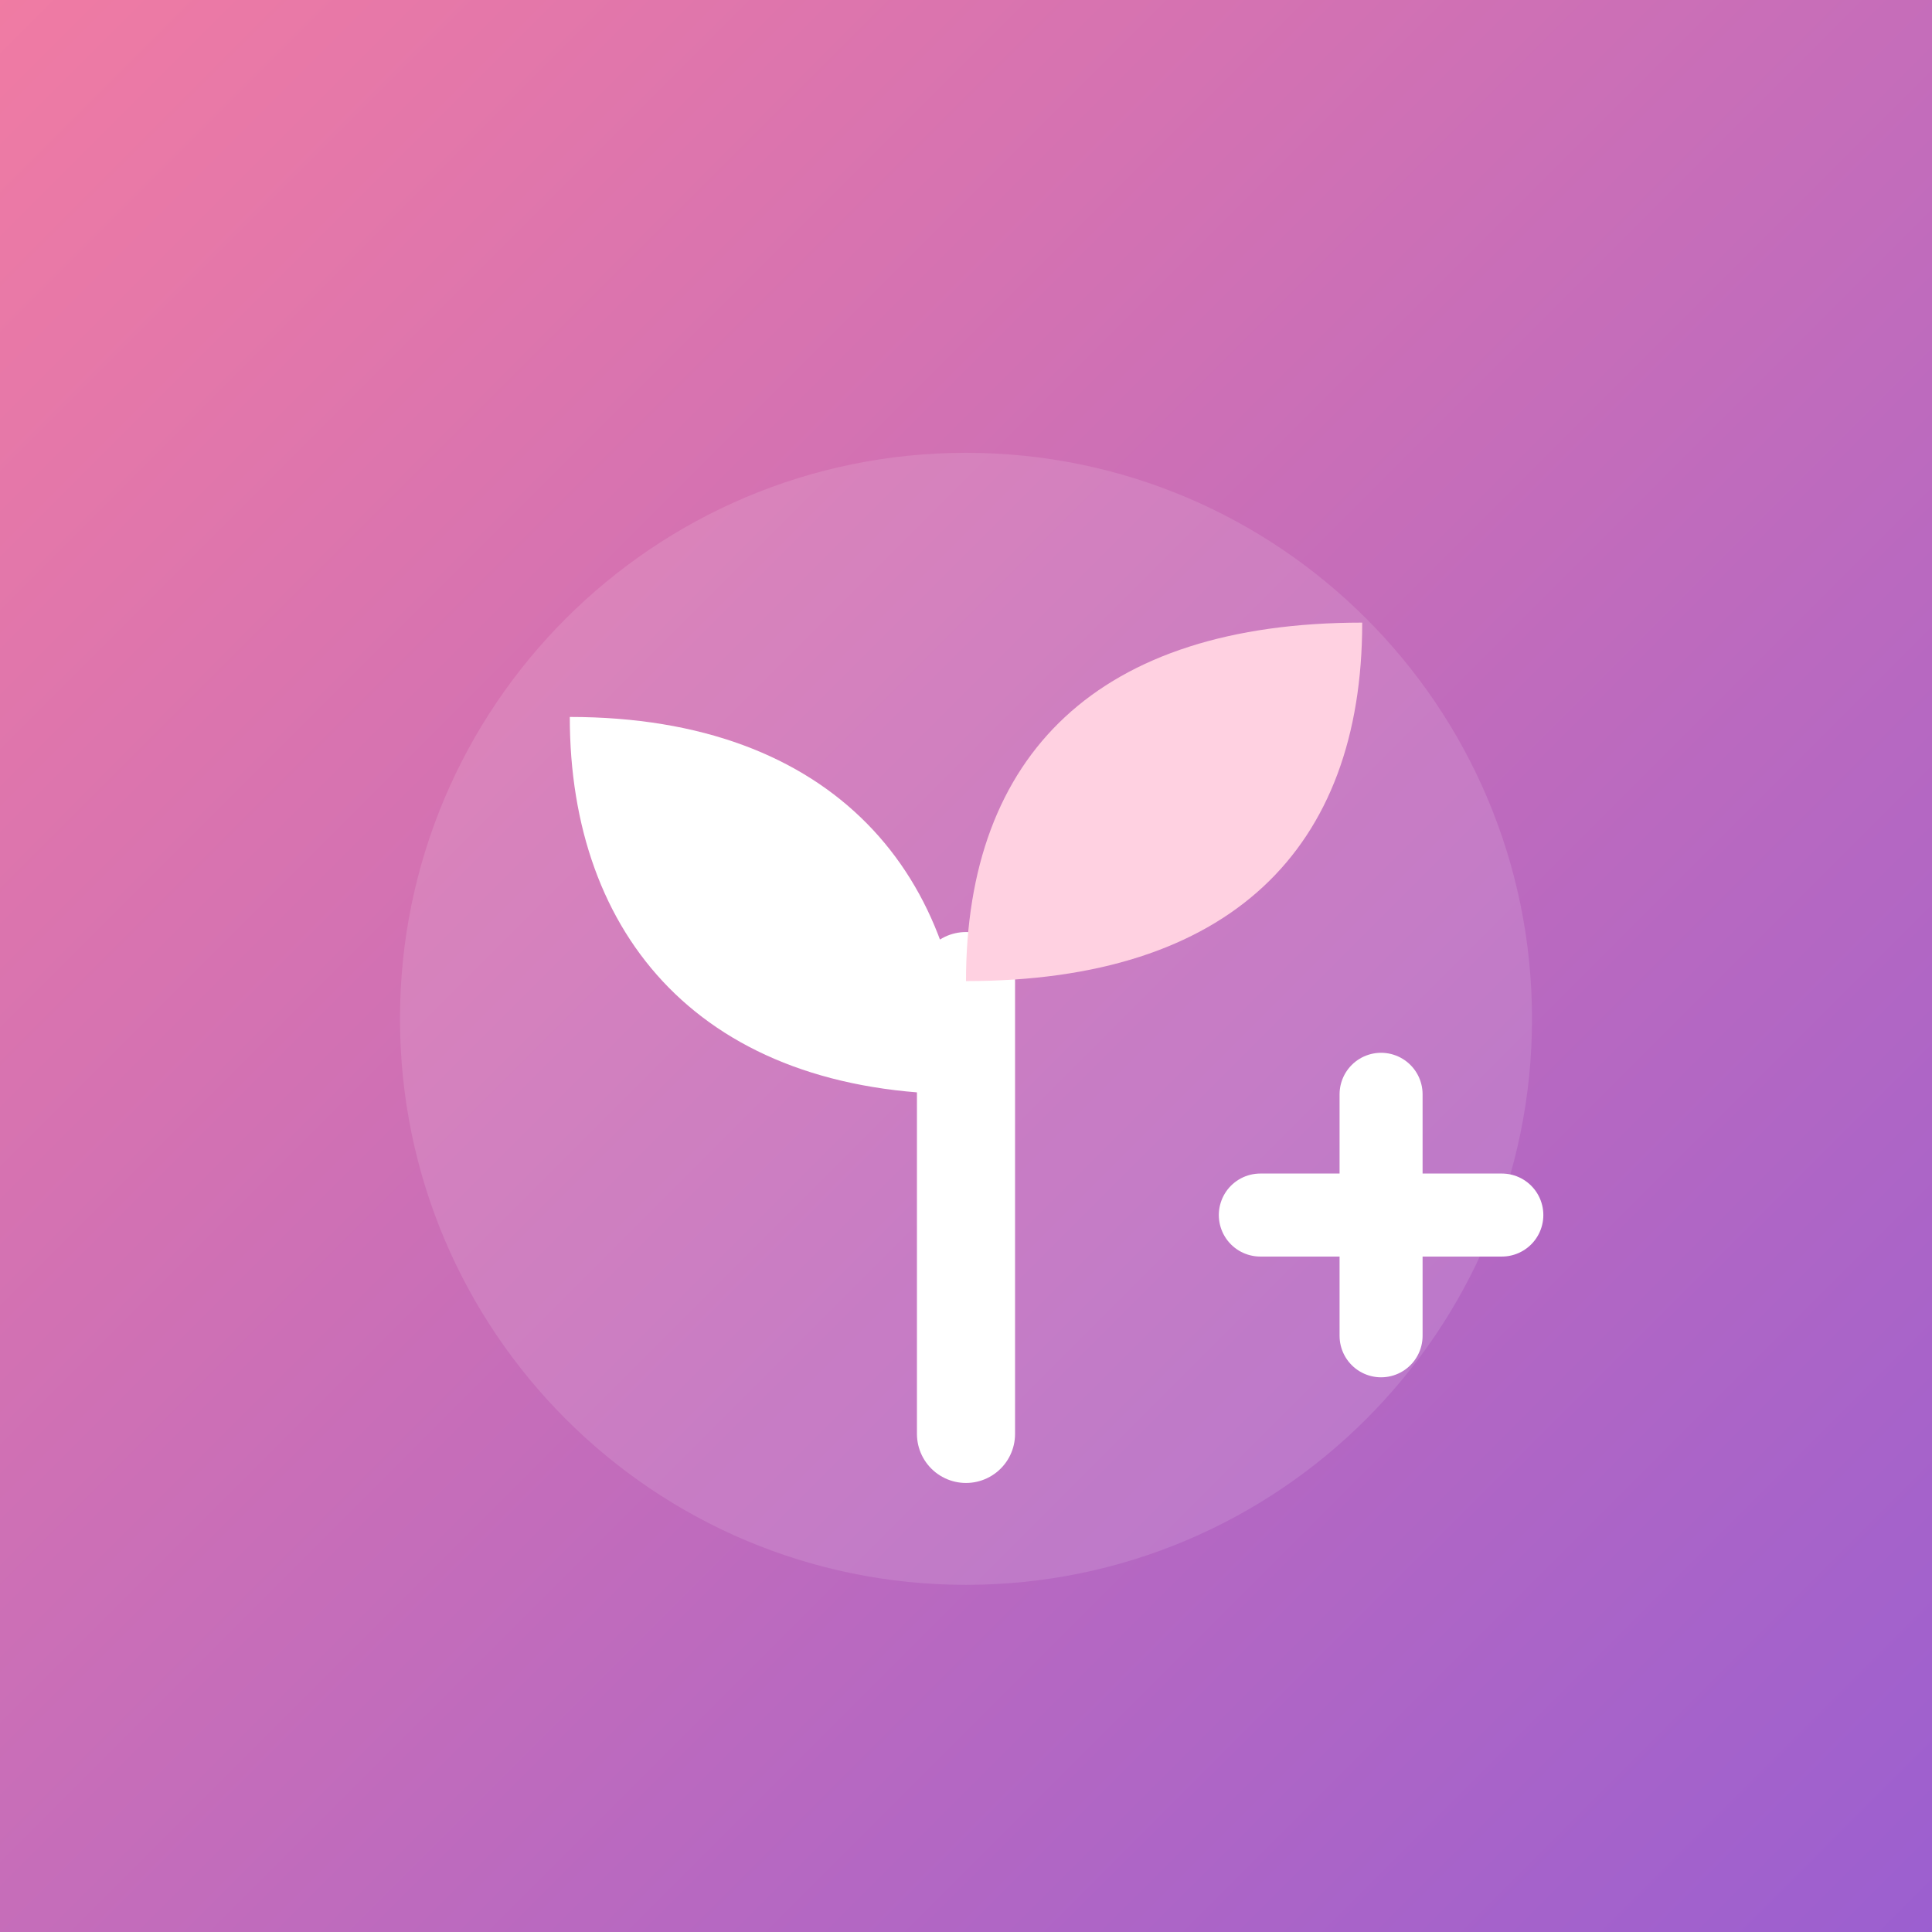
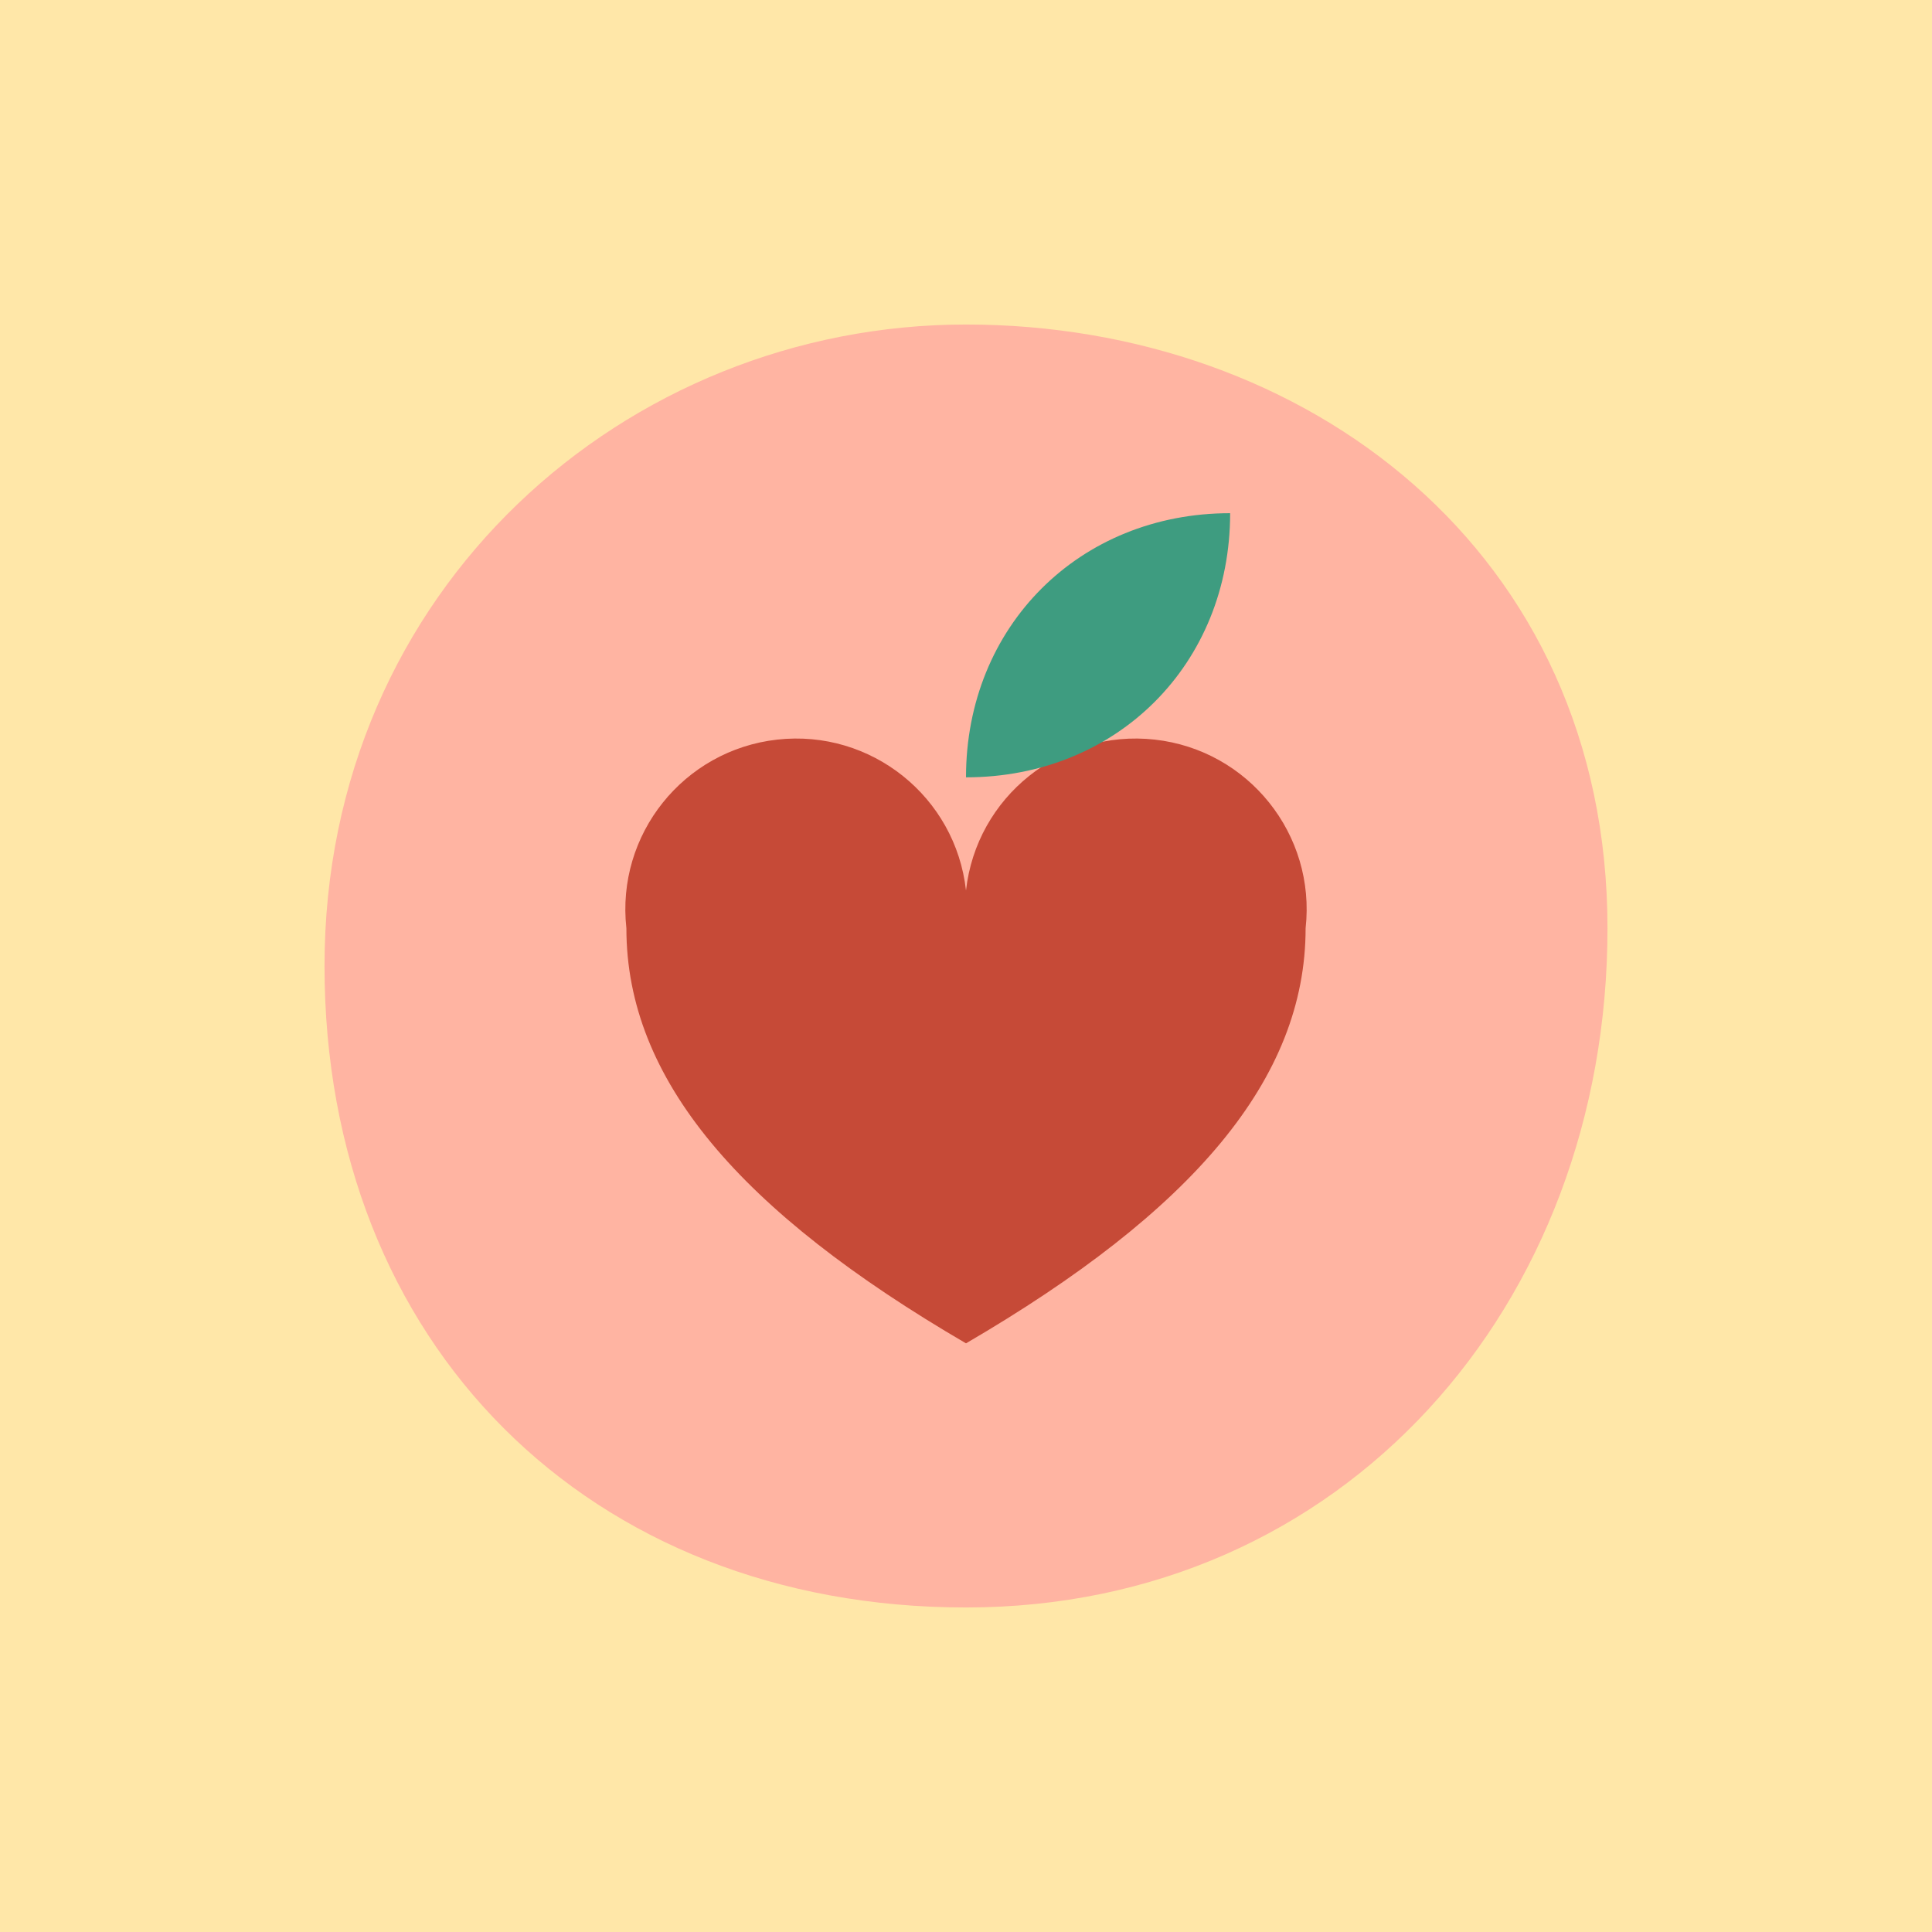
<svg xmlns="http://www.w3.org/2000/svg" viewBox="0 0 512 512">
-   <defs>
-     <linearGradient id="g" x1="0" y1="0" x2="1" y2="1">
-       <stop offset="0" stop-color="#f07ba3" />
-       <stop offset="1" stop-color="#9b5fd0" />
-     </linearGradient>
-   </defs>
-   <rect width="512" height="512" fill="url(#g)" />
-   <g transform="translate(256 270)">
-     <circle r="150" fill="#ffffff" opacity="0.12" />
-     <path d="M0 110V-10" stroke="#fff" stroke-width="26" stroke-linecap="round" />
-     <path d="M0 20C-70 20-105-22-105-80 -35-80 0-38 0 20z" fill="#fff" />
-     <path d="M0-10C0-70 35-105 105-105 105-45 70-10 0-10z" fill="#ffd1e1" />
-     <path d="M78 52h64M110 20v64" stroke="#fff" stroke-width="22" stroke-linecap="round" />
+   <rect width="512" height="512" fill="#FFE7A8" />
+   <g transform="translate(56 56) scale(10)">
+     <path d="M20 3c9 0 17 6 17 16s-7 18-17 18S3 30 3 20 11 3 20 3z" fill="#FFB4A2" />
+     <path d="M20 30c-6-3.5-9-7-9-11a4.5 4.5 0 0 1 9-1 4.5 4.5 0 0 1 9 1c0 4-3 7.5-9 11z" fill="#C64A37" />
+     <path d="M20 15c0-4 3-7 7-7 0 4-3 7-7 7z" fill="#3E9C80" />
  </g>
</svg>
